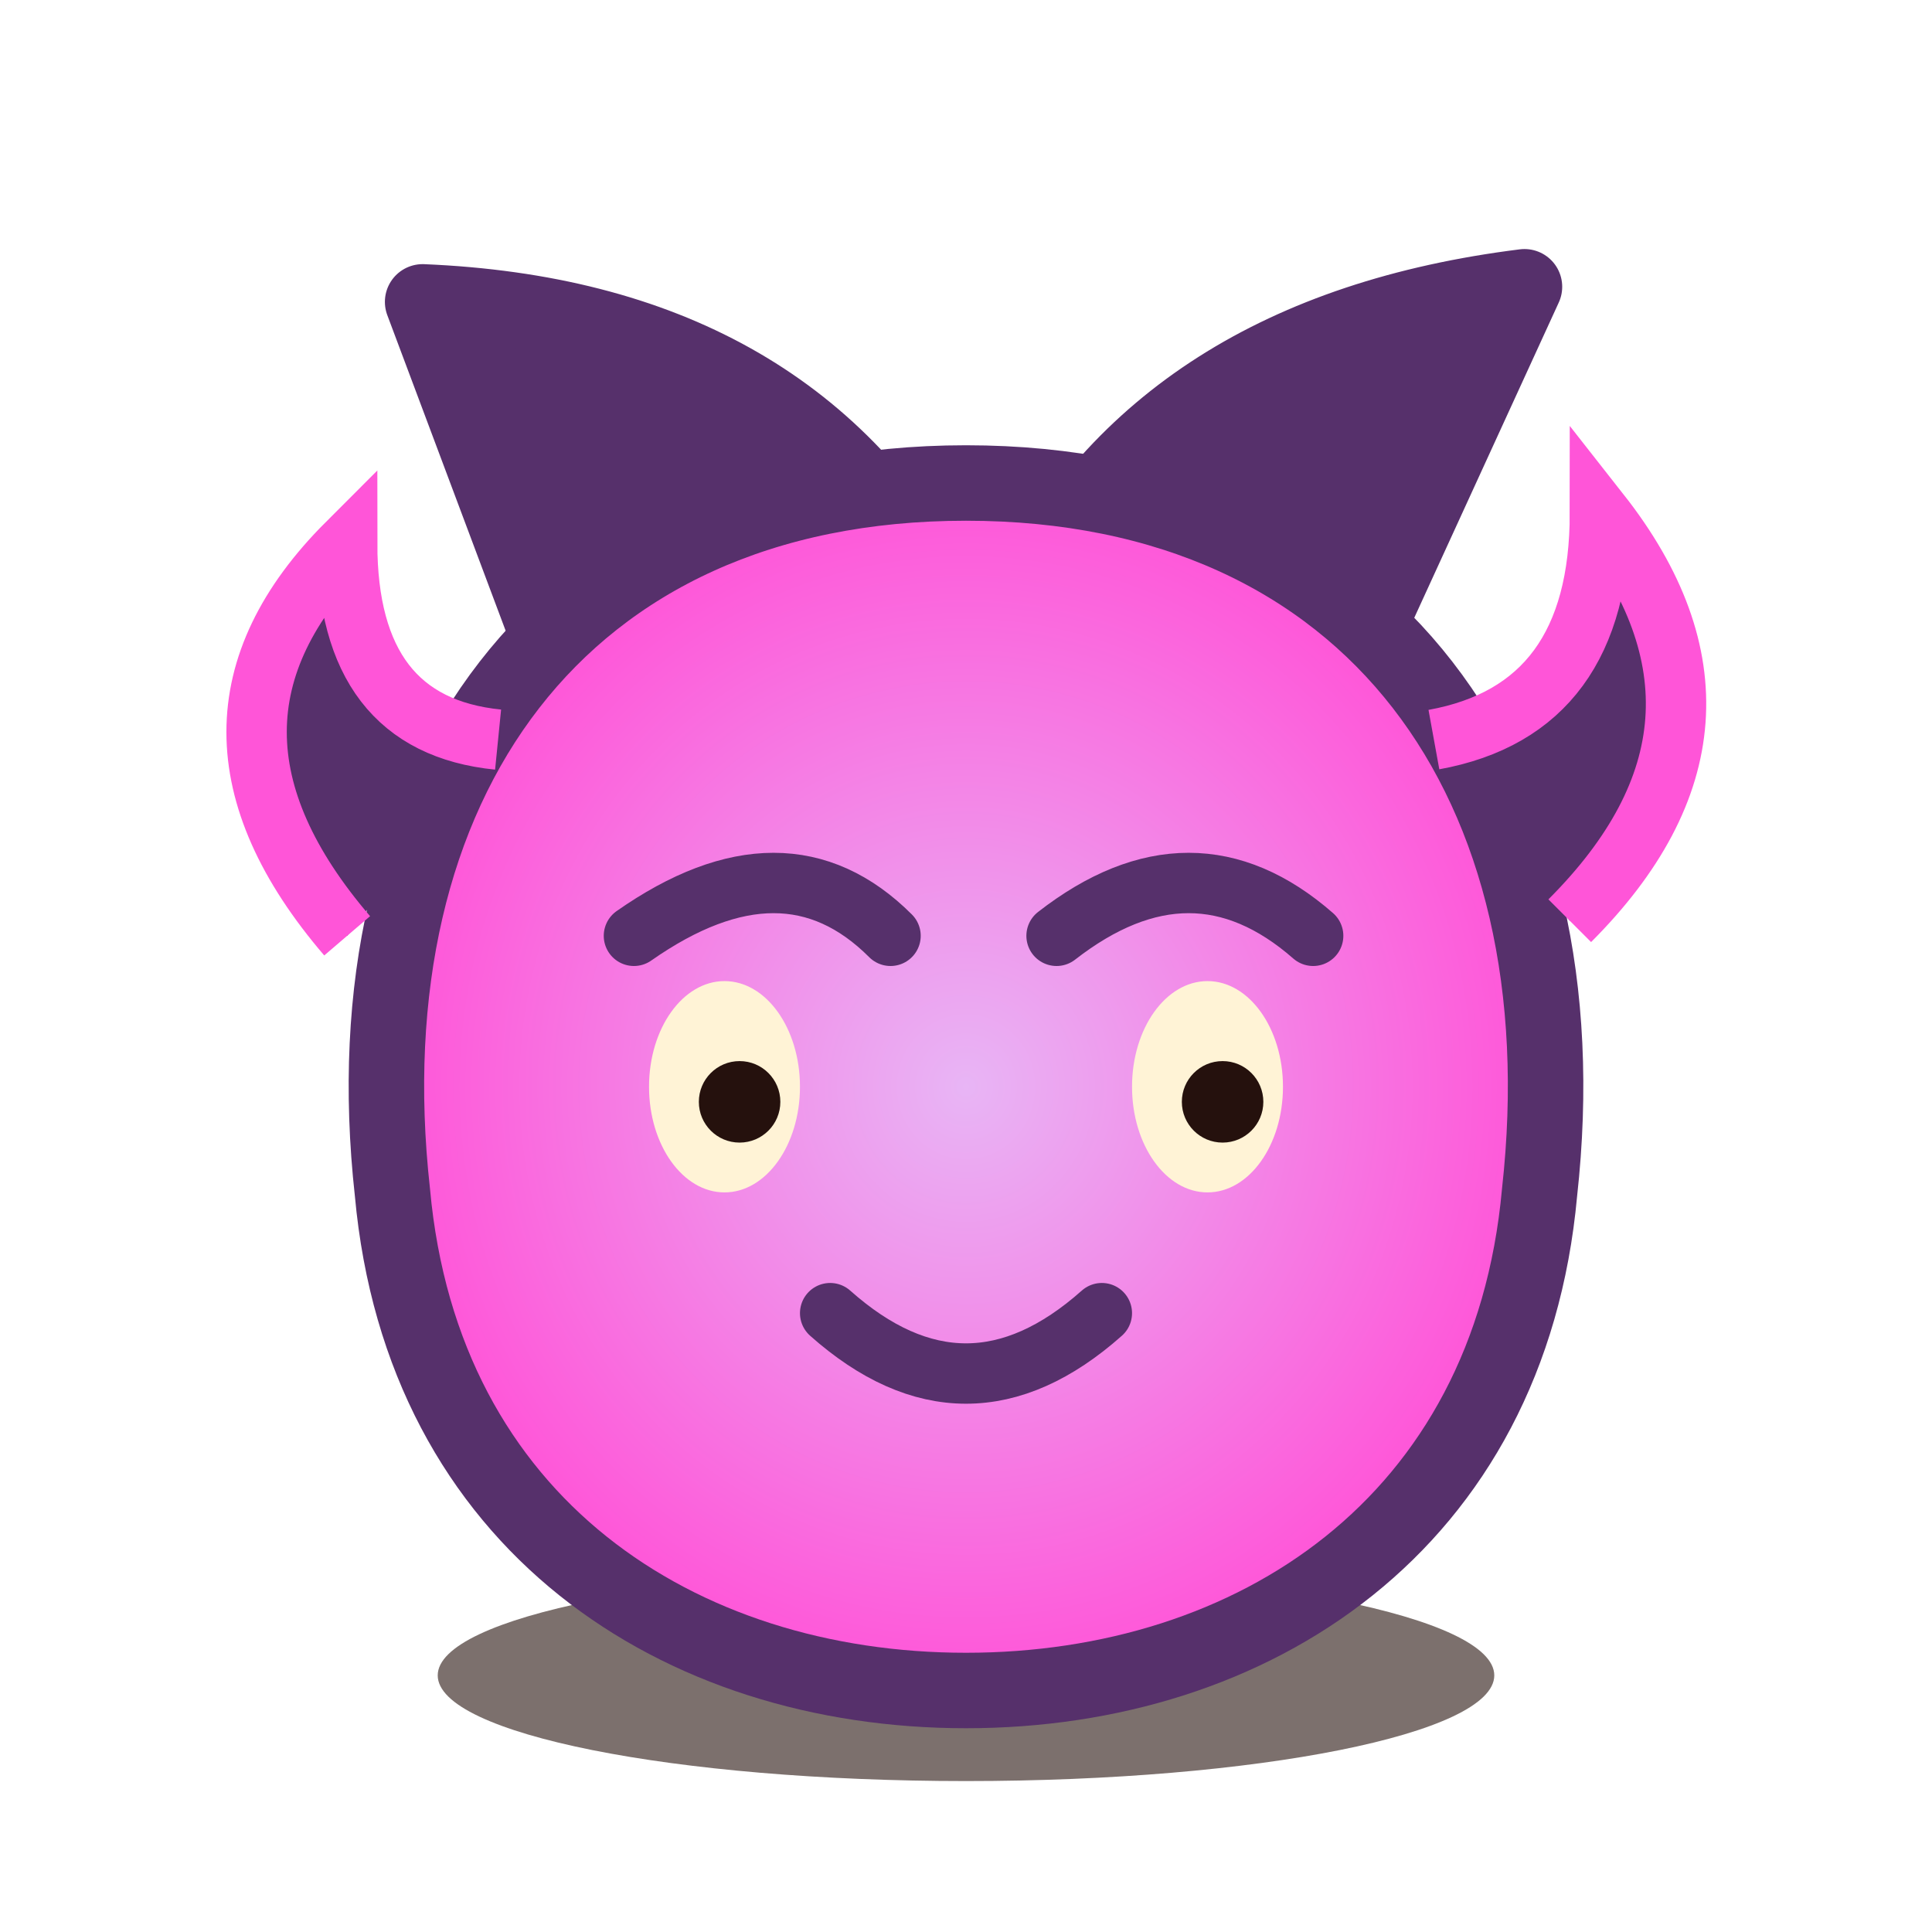
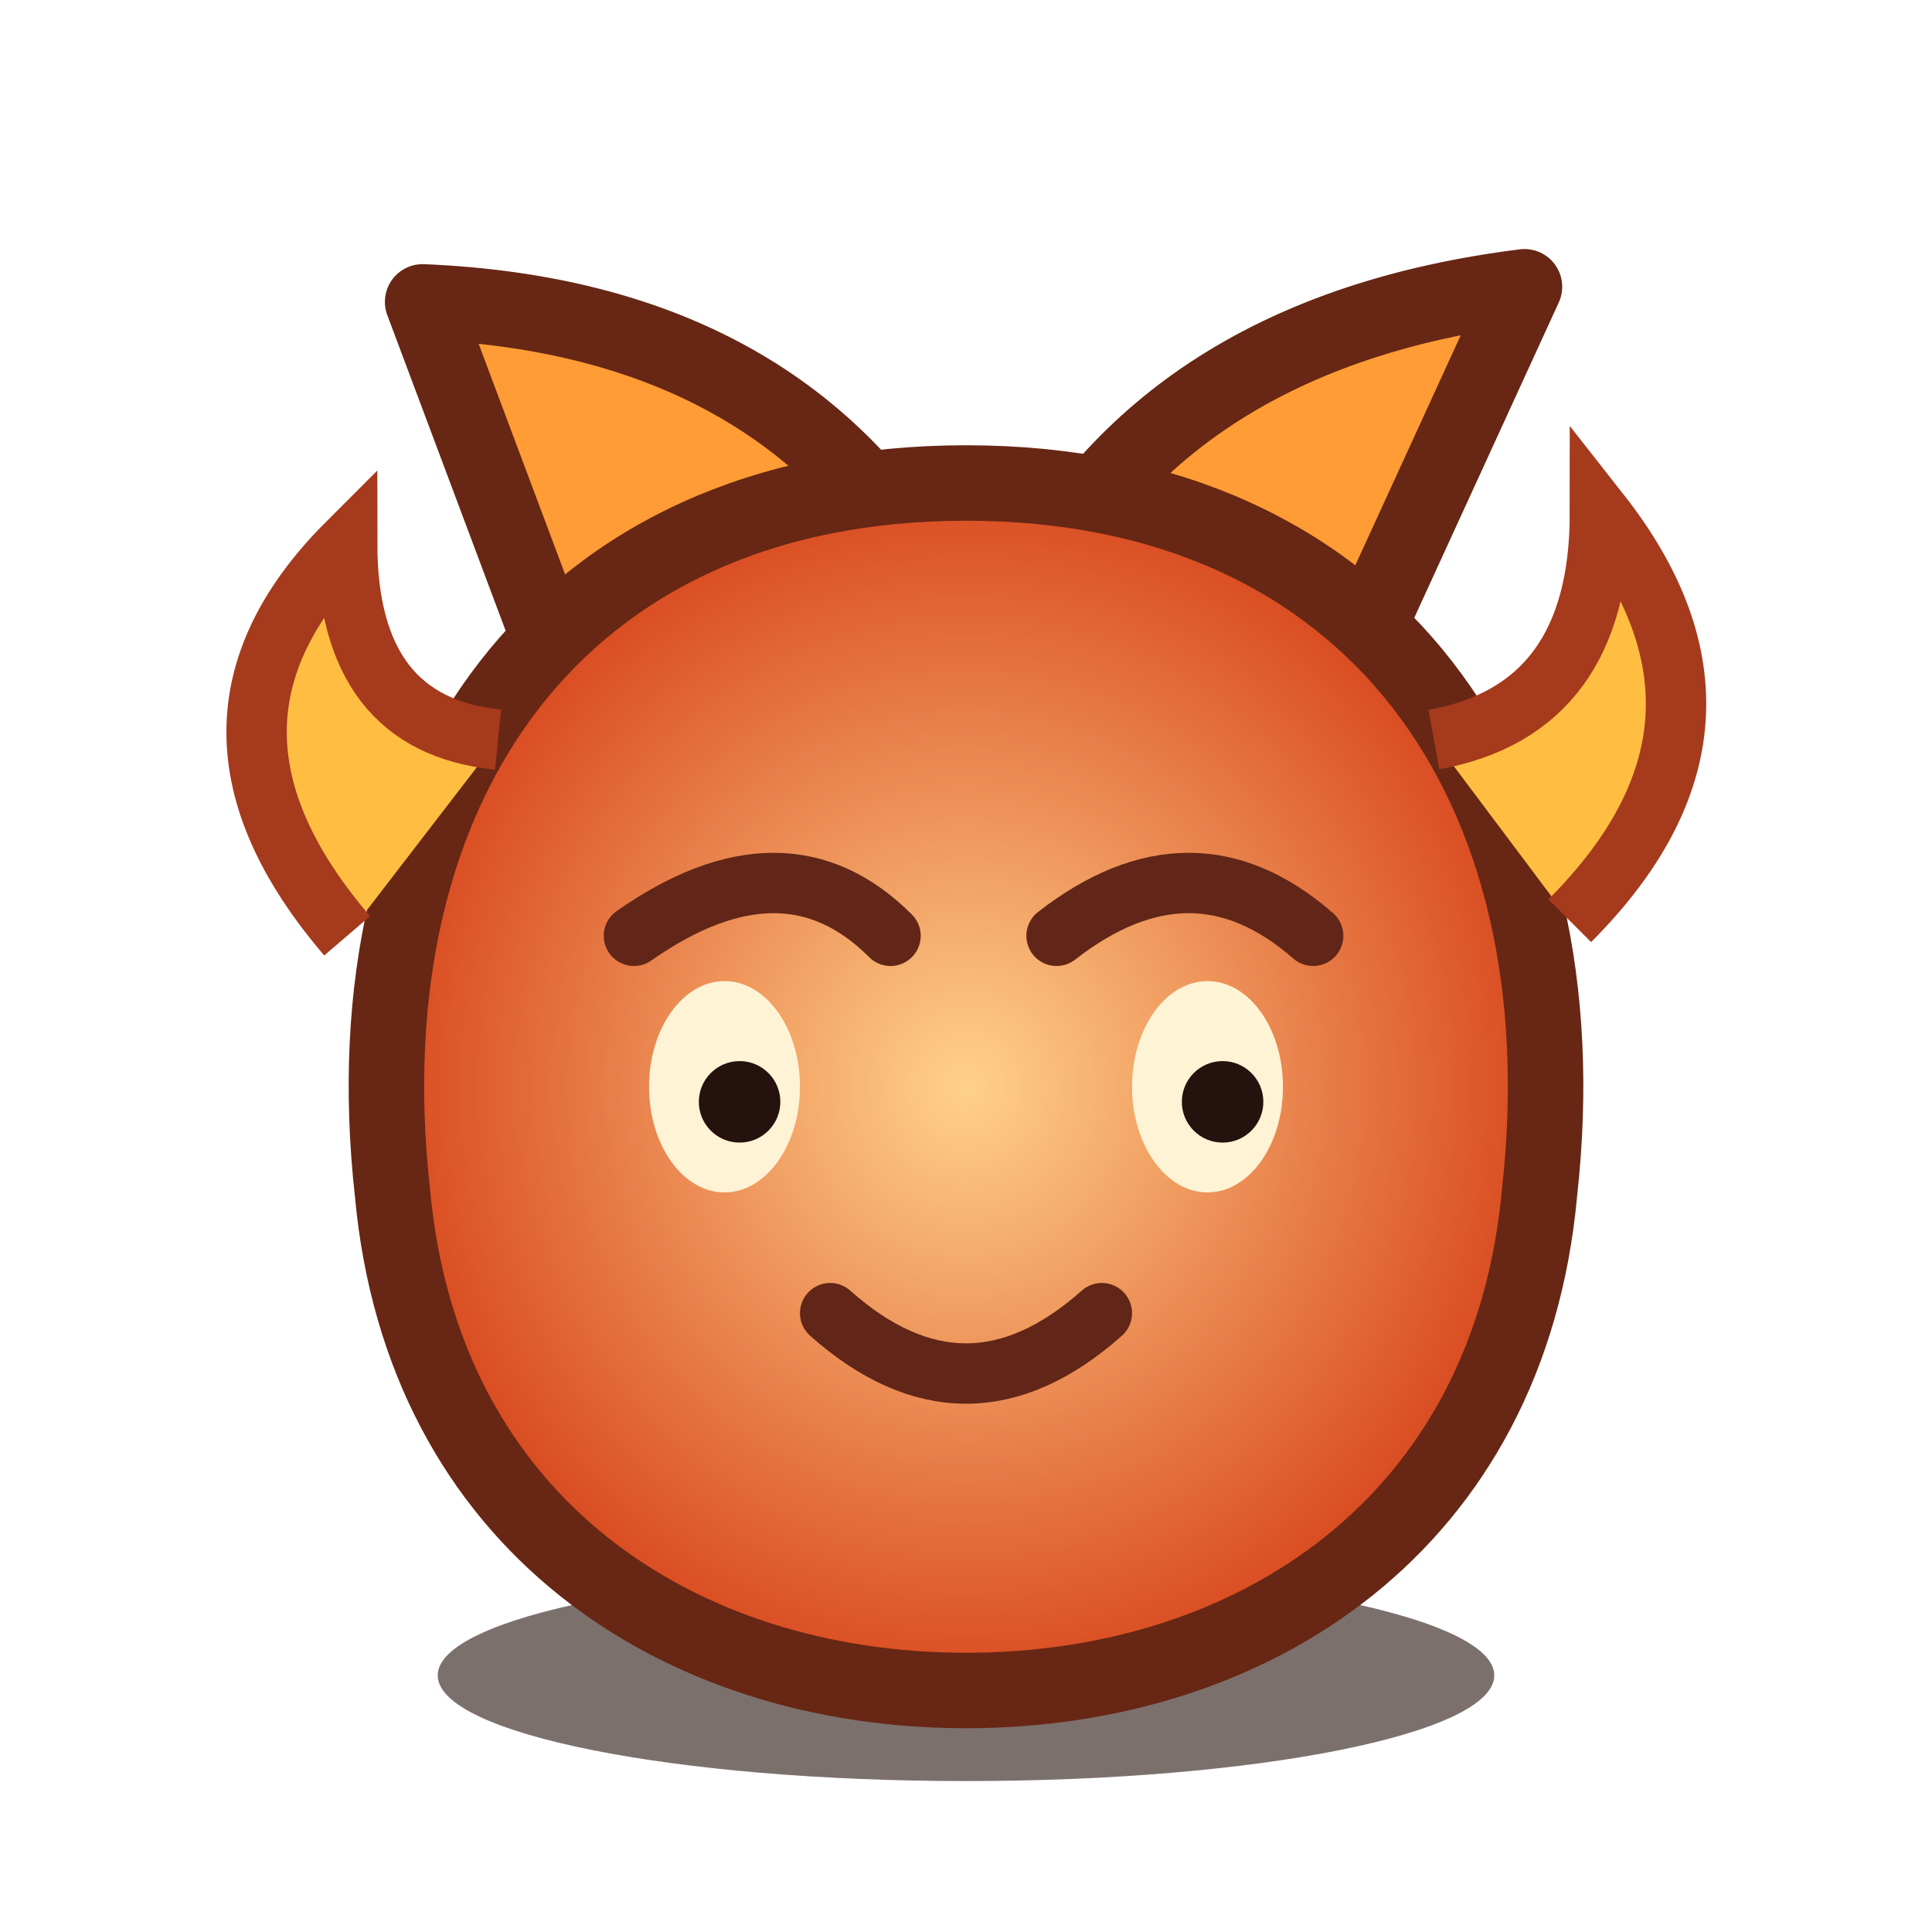
<svg xmlns="http://www.w3.org/2000/svg" viewBox="0 0 128 128" role="img" aria-labelledby="title">
  <defs>
    <radialGradient id="fur">
-       <stop stop-color="#e8b5f5" />
-       <stop offset="1" stop-color="#ff55d8" />
+       <stop stop-color="#ffd18a" />
+       <stop offset="1" stop-color="#d94a20" />
    </radialGradient>
  </defs>
  <ellipse cx="64" cy="111" rx="35" ry="7" fill="#24110c" opacity=".6" />
-   <path d="M37 44 28 20q24 1 34 19M90 43l11-24Q77 22 68 40" fill="#56306b" stroke="#56306b" stroke-width="5" stroke-linejoin="round" />
-   <path d="M64 32c-27 0-41 20-38 47 2 22 19 33 38 33s36-11 38-33C105 52 91 32 64 32Z" fill="url(#fur)" stroke="#56306b" stroke-width="5" />
-   <path d="M42 62q10-7 17 0m11 0q9-7 17 0" fill="none" stroke="#56306b" stroke-width="4" stroke-linecap="round" />
+   <path d="M37 44 28 20q24 1 34 19M90 43l11-24Q77 22 68 40" fill="#ff9c36" stroke="#672714" stroke-width="5" stroke-linejoin="round" />
+   <path d="M64 32c-27 0-41 20-38 47 2 22 19 33 38 33s36-11 38-33C105 52 91 32 64 32Z" fill="url(#fur)" stroke="#672714" stroke-width="5" />
+   <path d="M42 62q10-7 17 0m11 0q9-7 17 0" fill="none" stroke="#612617" stroke-width="4" stroke-linecap="round" />
  <ellipse cx="48" cy="72" rx="5" ry="7" fill="#fff3d6" />
  <ellipse cx="80" cy="72" rx="5" ry="7" fill="#fff3d6" />
  <circle cx="49" cy="73" r="2.7" fill="#25110d" />
  <circle cx="81" cy="73" r="2.7" fill="#25110d" />
-   <path d="M55 87q9 8 18 0" fill="none" stroke="#56306b" stroke-width="4" stroke-linecap="round" />
-   <path d="M23 62q-12-14 0-26 0 12 10 13M104 61q13-13 2-27 0 13-11 15" fill="#56306b" stroke="#ff55d8" stroke-width="4" />
+   <path d="M55 87q9 8 18 0" fill="none" stroke="#612617" stroke-width="4" stroke-linecap="round" />
+   <path d="M23 62q-12-14 0-26 0 12 10 13M104 61q13-13 2-27 0 13-11 15" fill="#ffbd42" stroke="#a63a1c" stroke-width="4" />
</svg>
